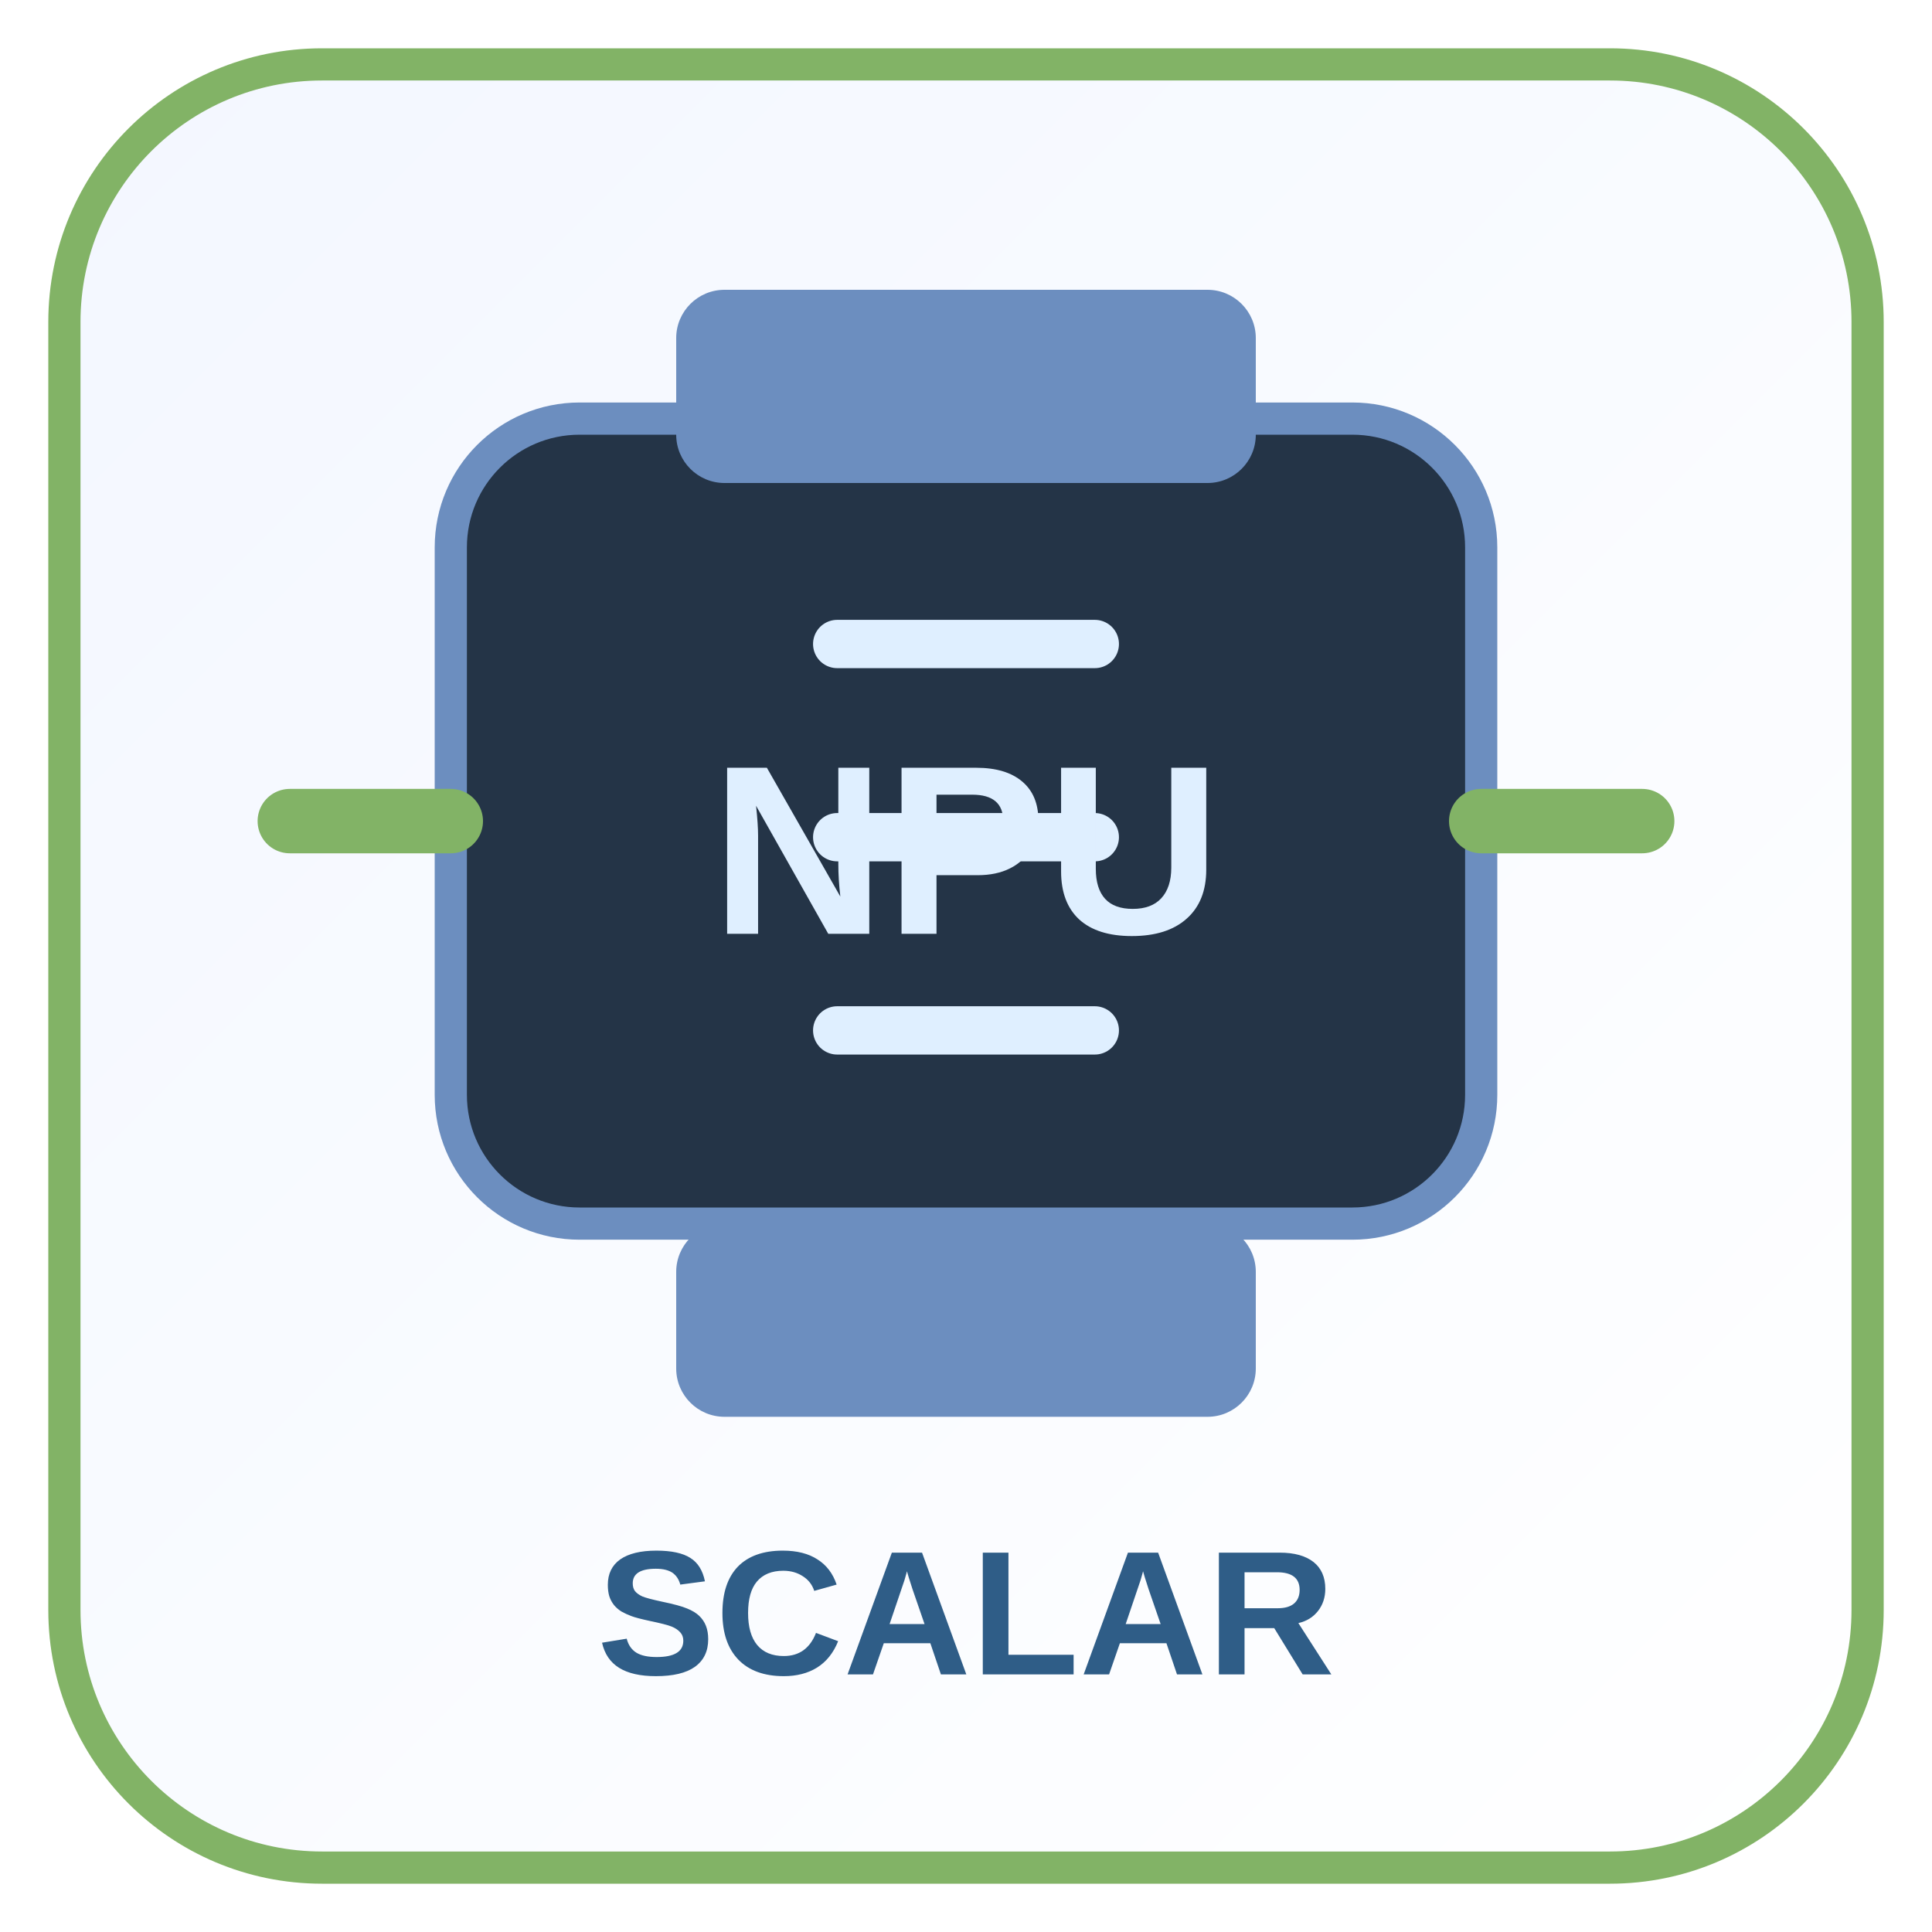
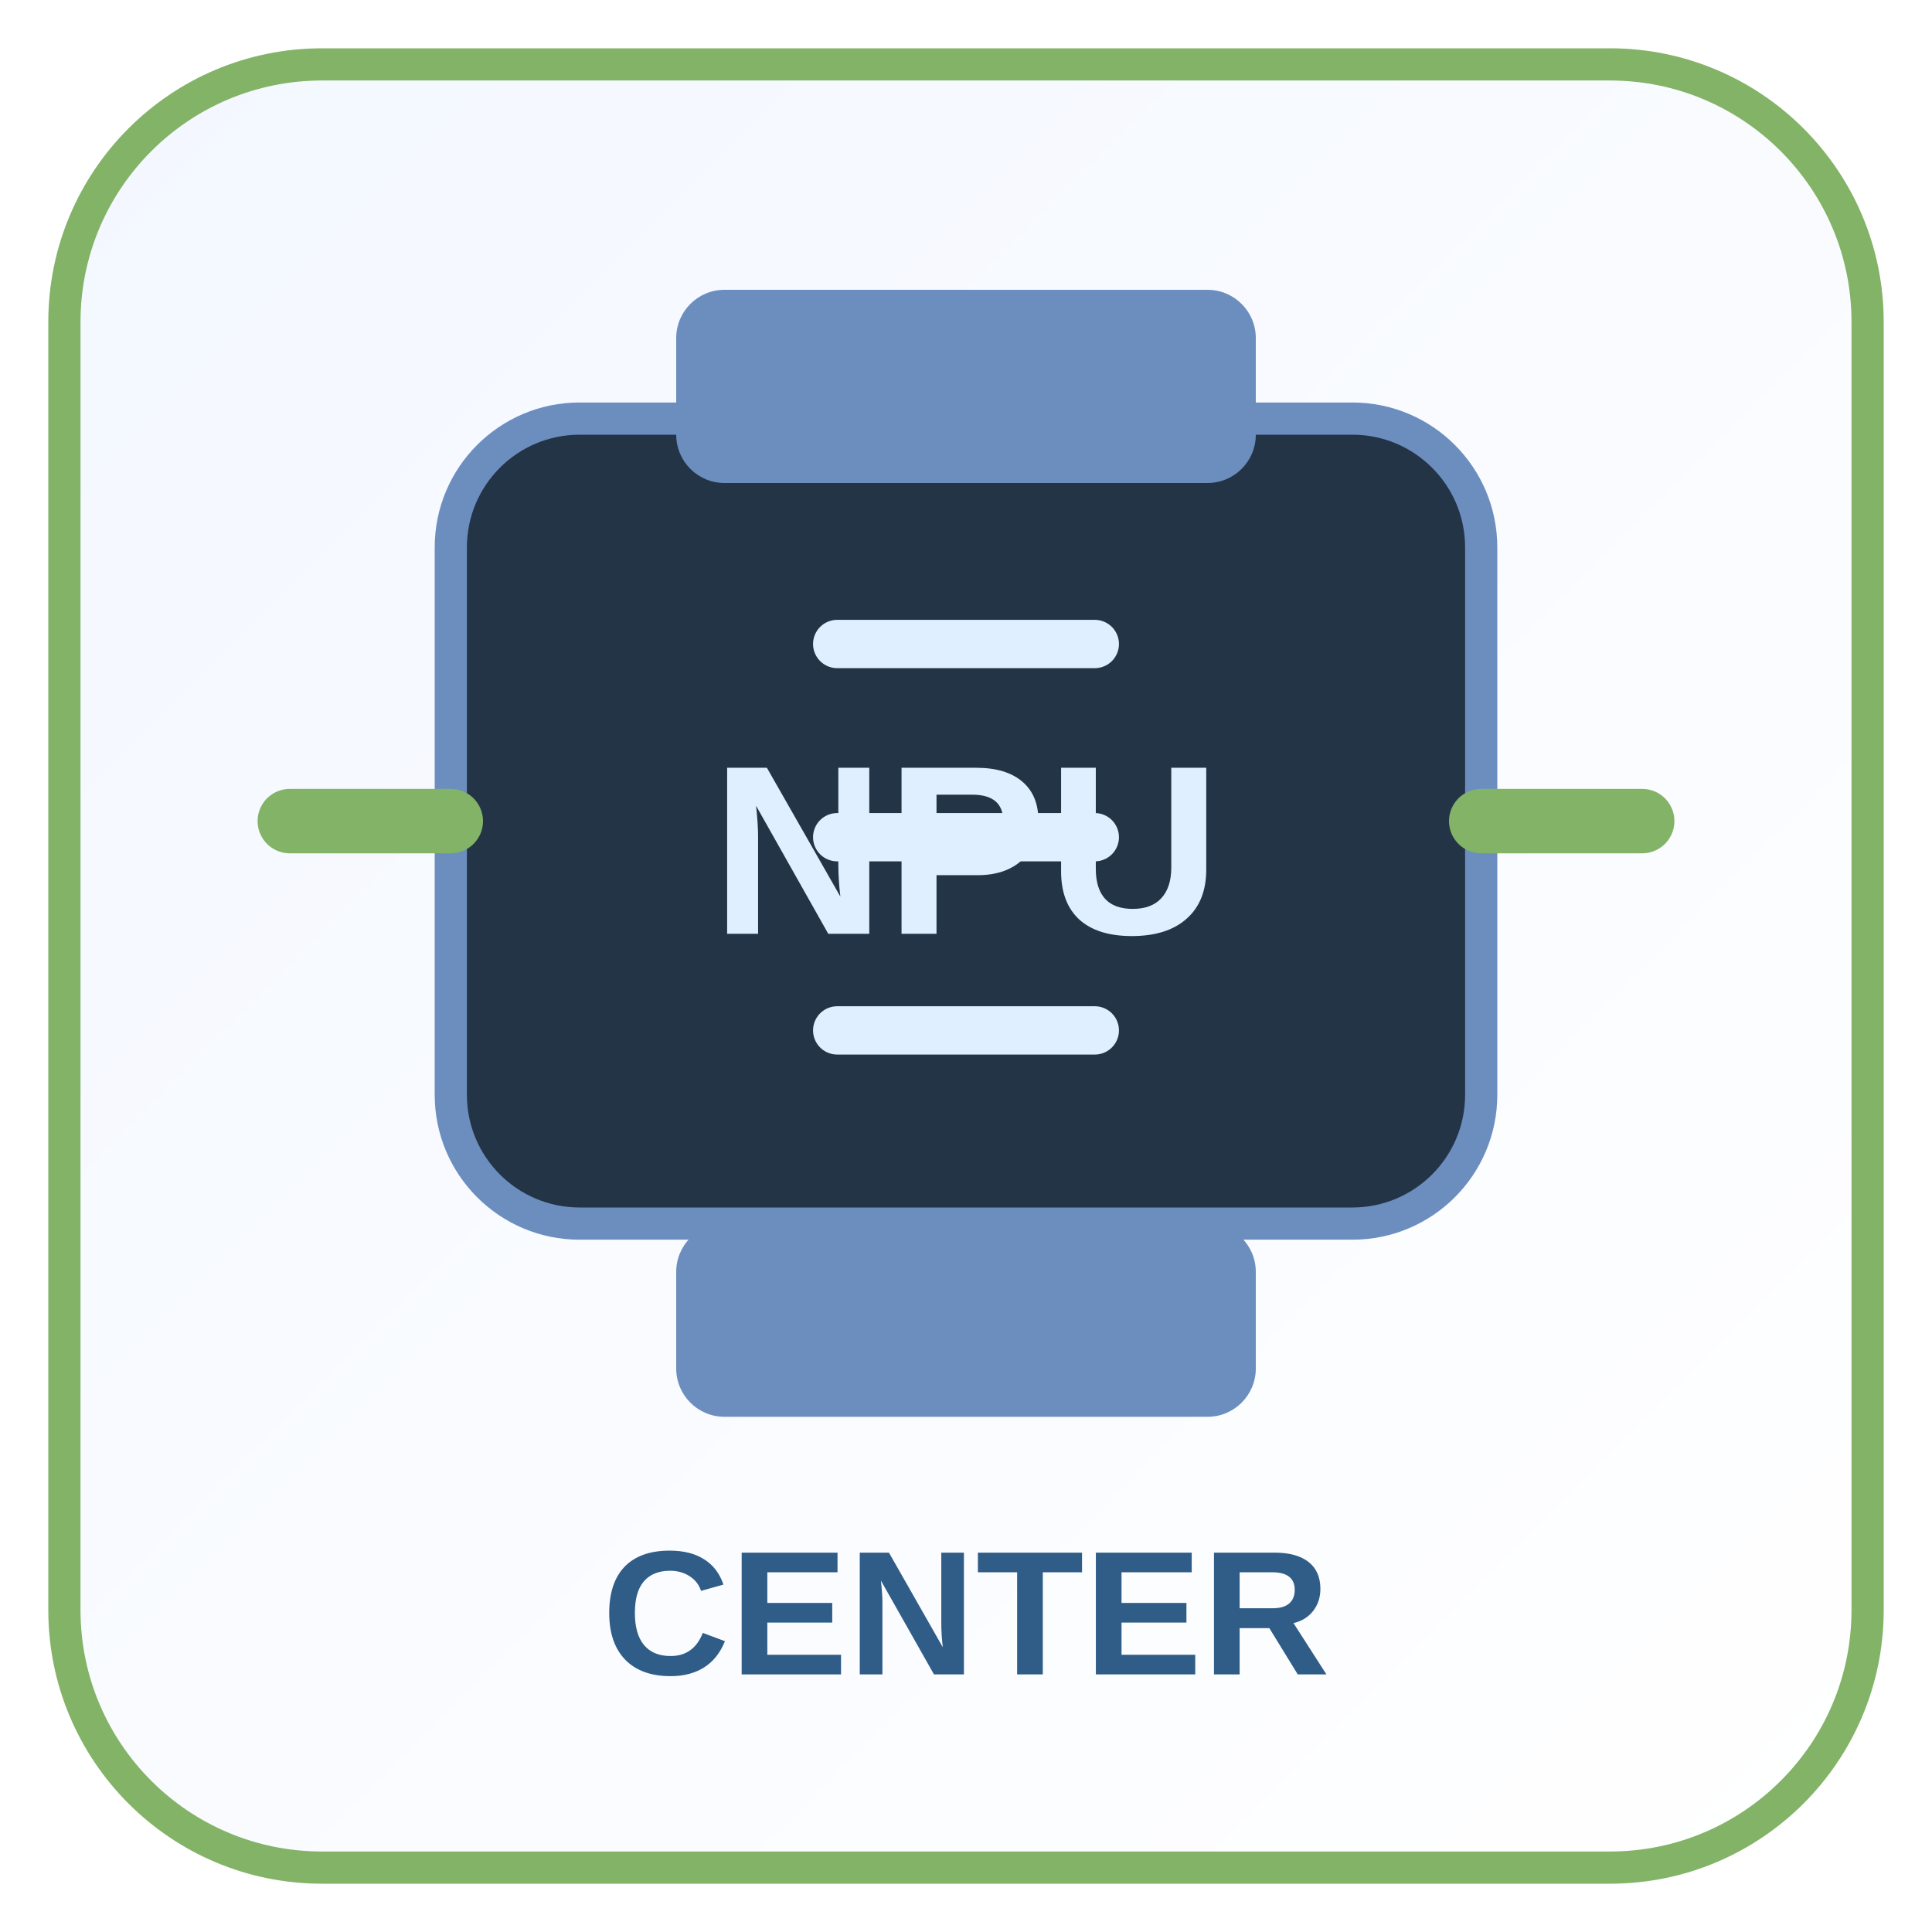
<svg xmlns="http://www.w3.org/2000/svg" width="120" height="120" viewBox="0 0 120 120">
  <defs>
    <linearGradient id="bg" x1="0" y1="0" x2="1" y2="1">
      <stop offset="0%" stop-color="#f3f7ff" />
      <stop offset="100%" stop-color="#ffffff" />
    </linearGradient>
  </defs>
  <rect x="4" y="4" width="112" height="112" rx="16" fill="url(#bg)" stroke="#82b366" stroke-width="2" />
  <rect x="28" y="26" width="64" height="50" rx="8" fill="#243447" stroke="#6c8ebf" stroke-width="2" />
  <rect x="42" y="18" width="36" height="12" rx="3" fill="#6c8ebf" />
  <rect x="42" y="76" width="36" height="12" rx="3" fill="#6c8ebf" />
  <path d="M18 51h10M92 51h10" stroke="#82b366" stroke-width="4" stroke-linecap="round" />
  <path d="M28 51h-10M102 51h-10" stroke="#82b366" stroke-width="2" stroke-linecap="round" />
  <path d="M52 40h16M52 52h16M52 64h16" stroke="#dfefff" stroke-width="3" stroke-linecap="round" />
  <text x="60" y="58" text-anchor="middle" font-family="Verdana,Arial,sans-serif" font-size="15" font-weight="700" fill="#dfefff">NPU</text>
-   <text x="60" y="104" text-anchor="middle" font-family="Verdana,Arial,sans-serif" font-size="11" font-weight="700" fill="#2f5d87">SCALAR</text>
+   <text x="60" y="104" text-anchor="middle" font-family="Verdana,Arial,sans-serif" font-size="11" font-weight="700" fill="#2f5d87">CENTER</text>
</svg>
